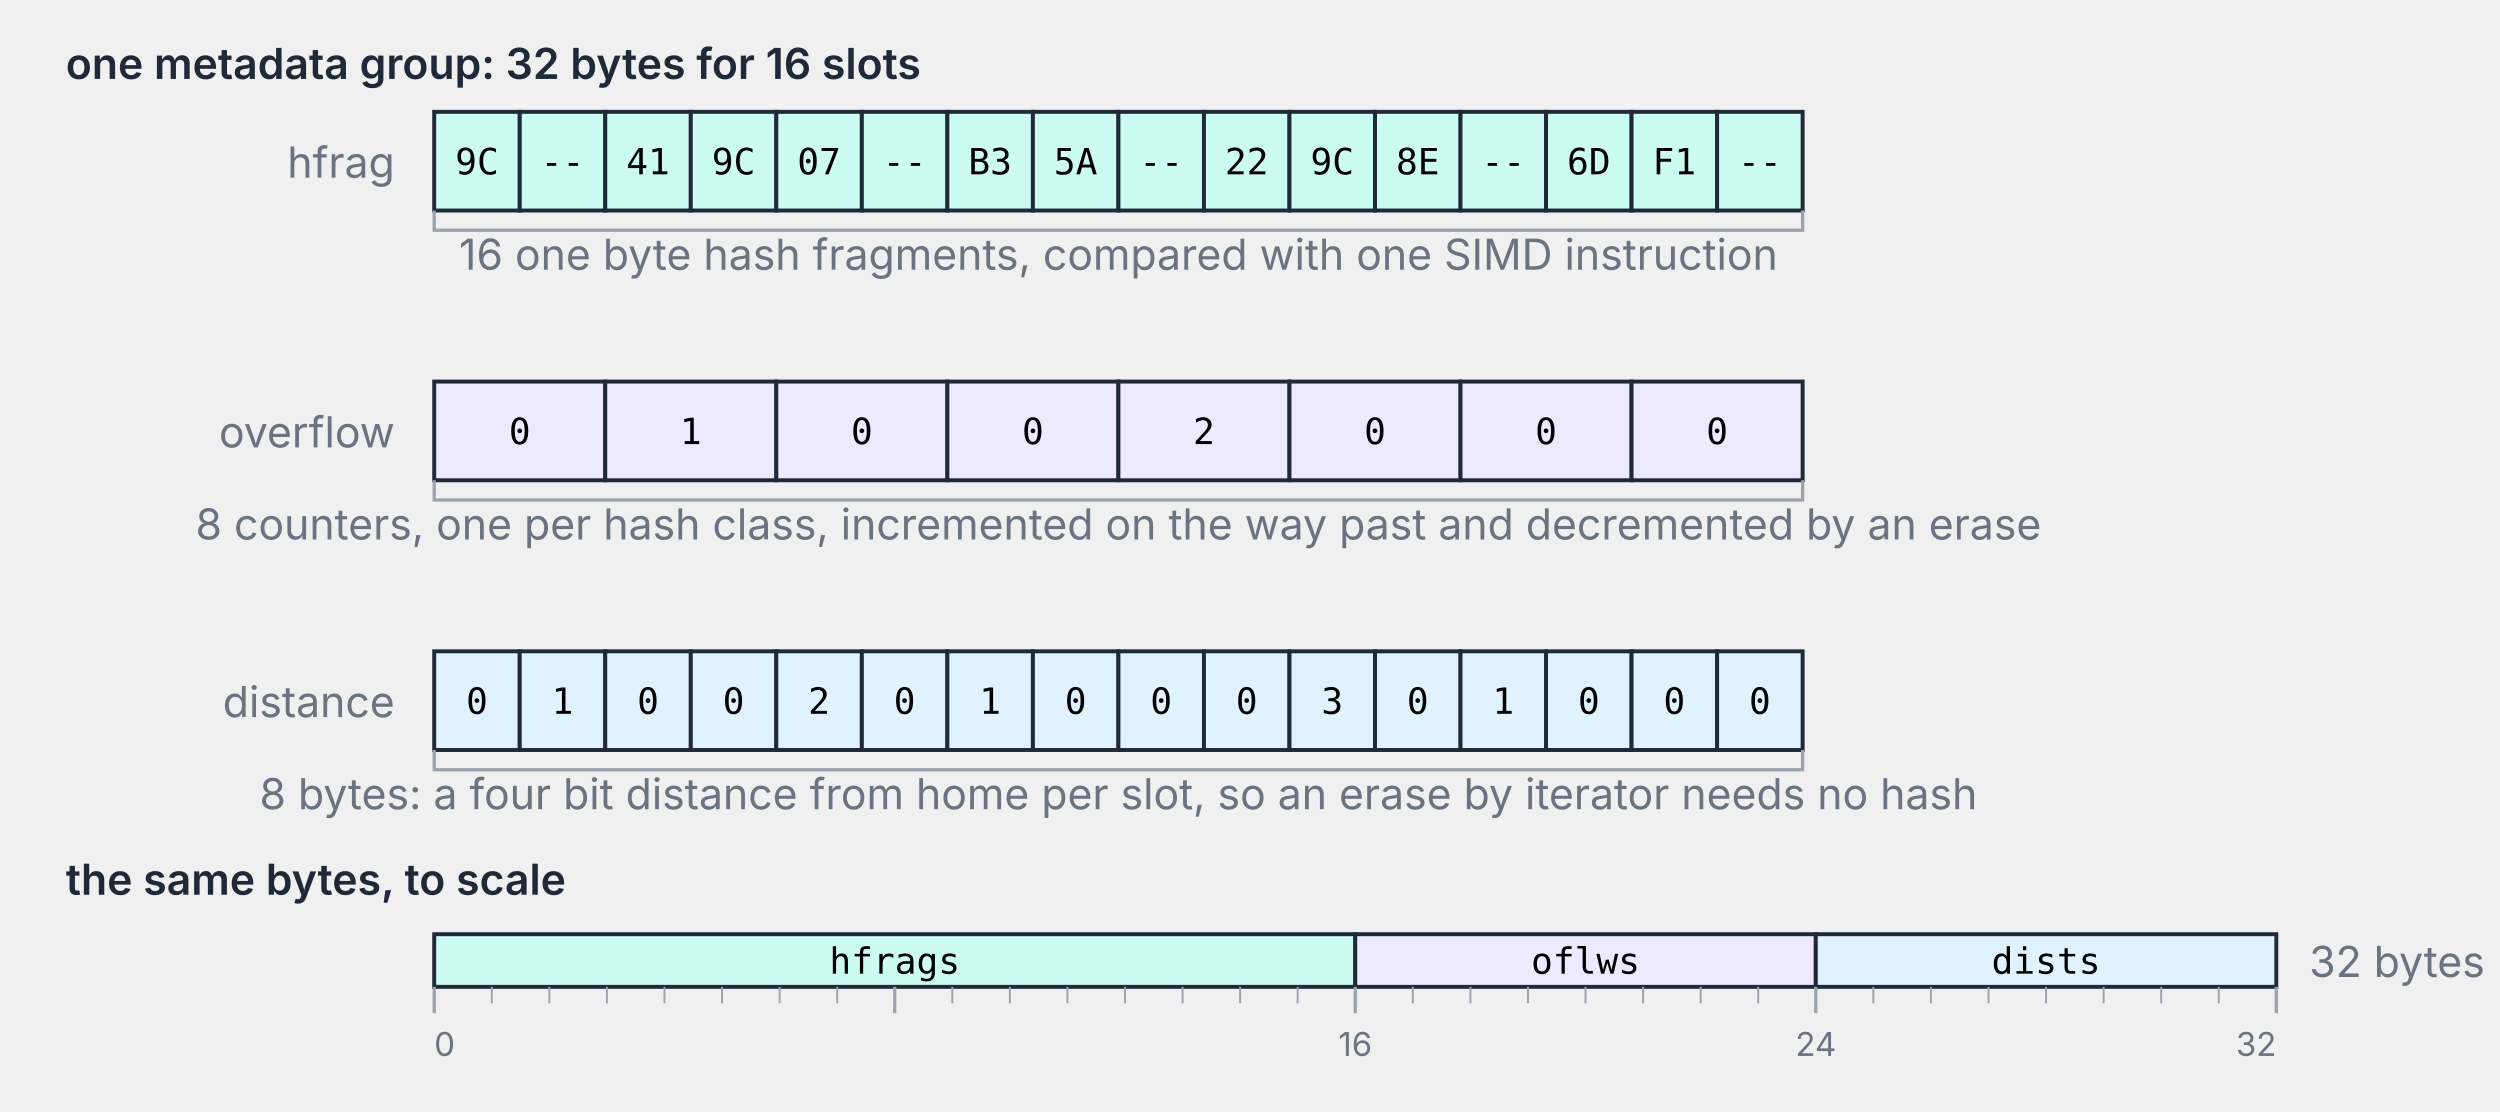
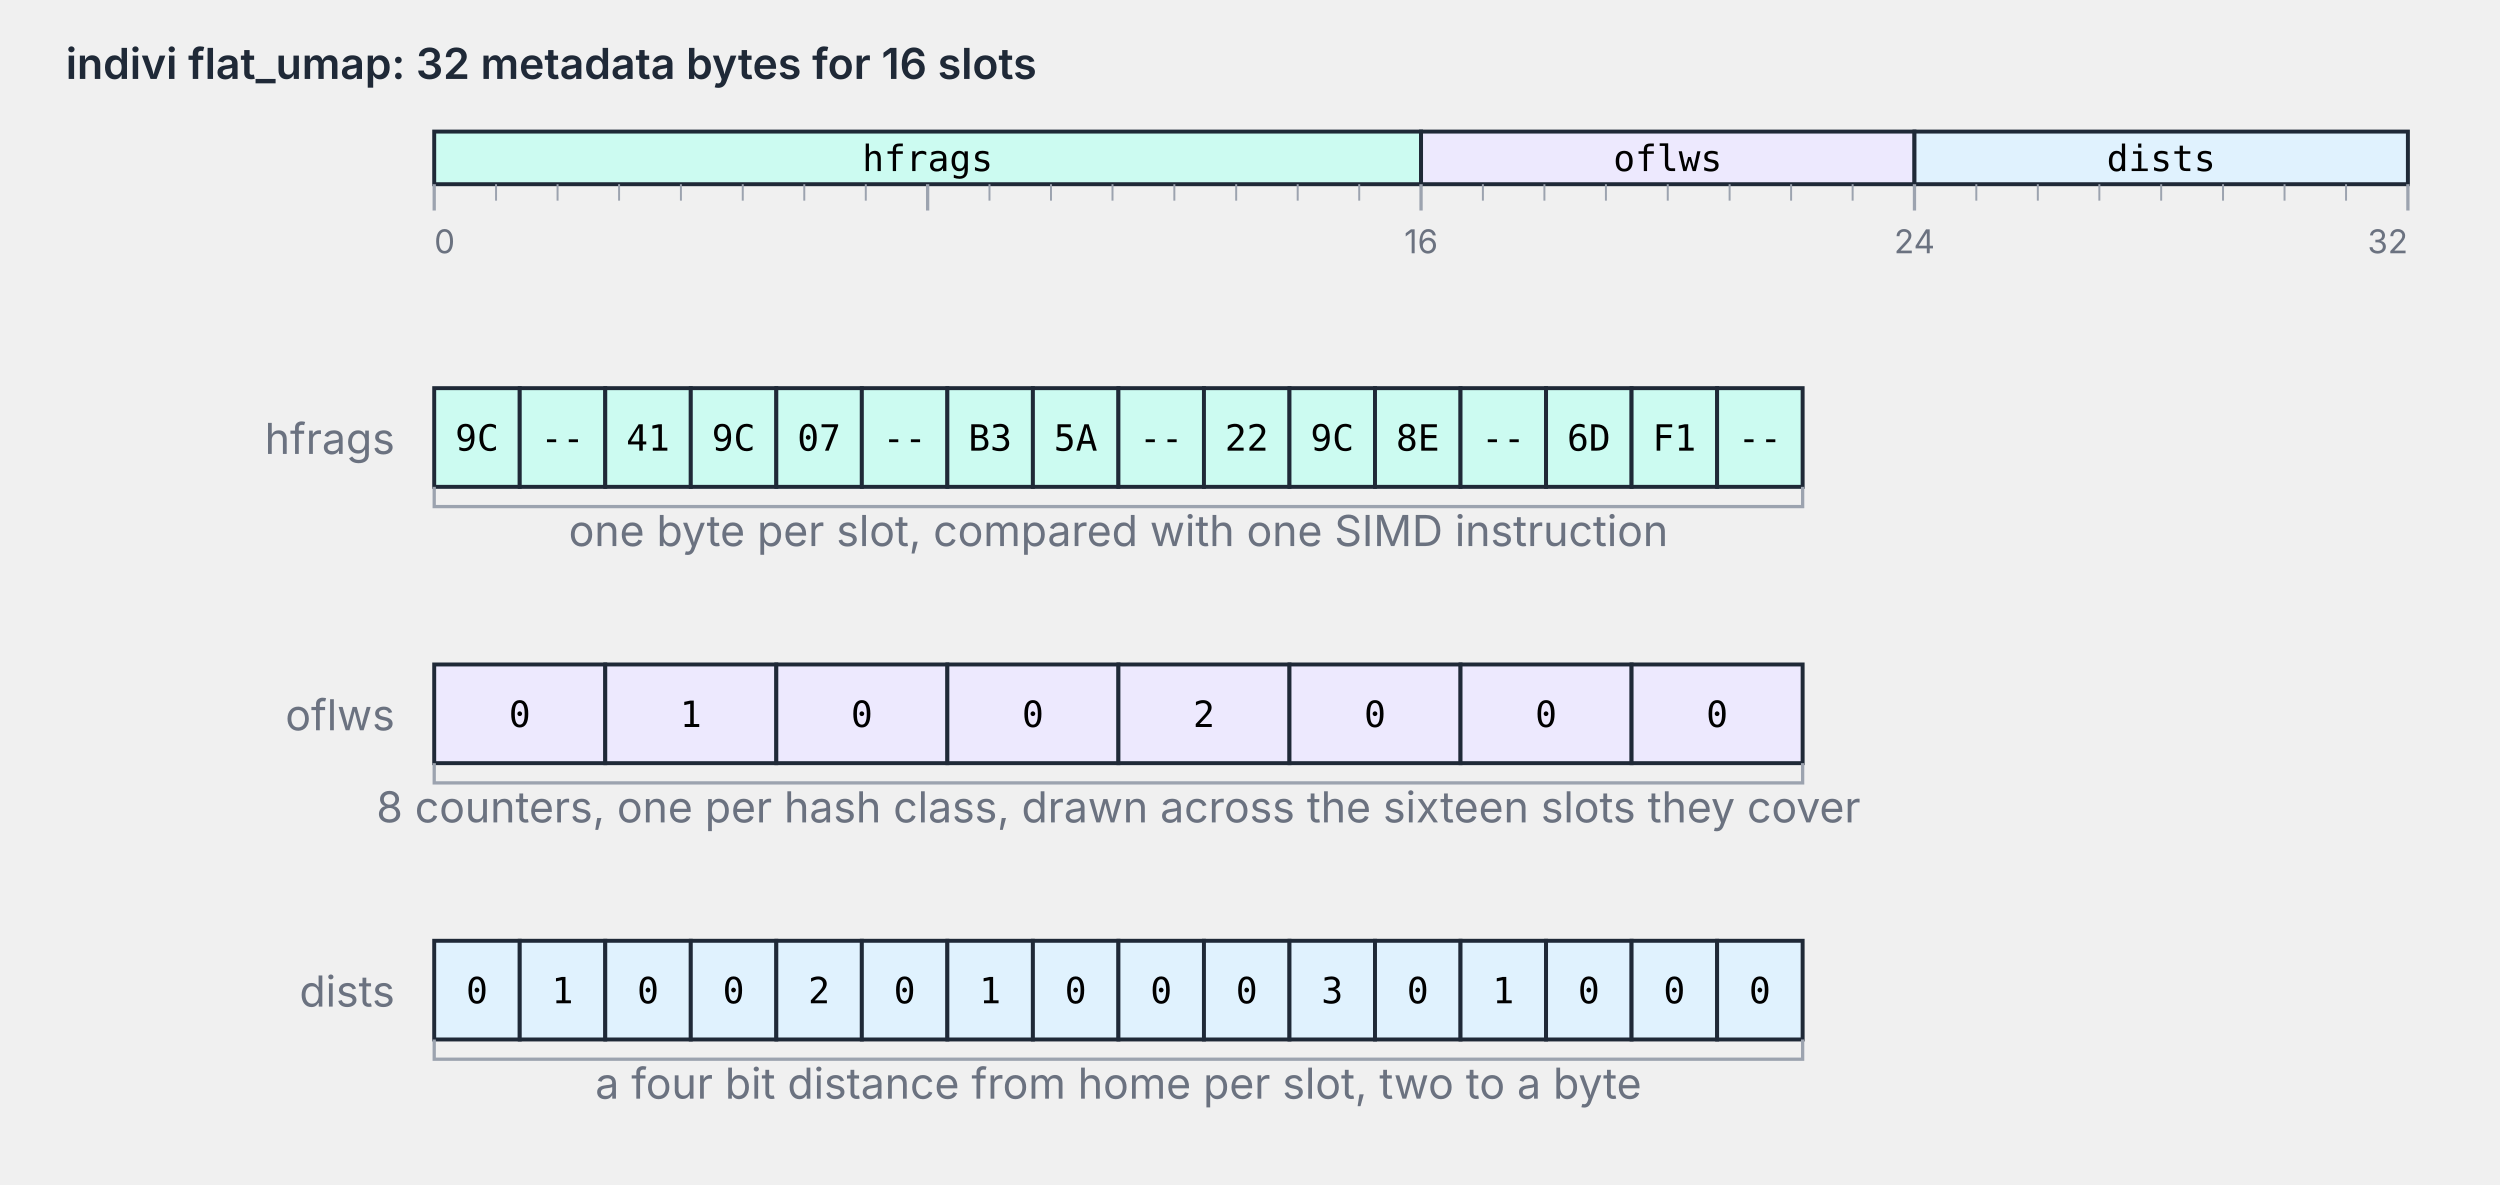
- <svg xmlns="http://www.w3.org/2000/svg" viewBox="0 0 760 338" font-family="Inter, system-ui, sans-serif" font-size="13">
+ <svg xmlns="http://www.w3.org/2000/svg" viewBox="0 0 760 360" font-family="Inter, system-ui, sans-serif" font-size="13">
  <style>
    .mono{font-family:ui-monospace,Menlo,Consolas,monospace;font-size:11px}
    .muted{fill:#6b7280}
    .lbl{fill:#1f2937;font-size:12px}
    .hd{fill:#1f2937;font-weight:600}
    .cell{fill:#fff;stroke:#1f2937;stroke-width:1.2}
    .fp{fill:#ccfbf1}
    .dist{fill:#e0f2fe}
    .idx{fill:#fef3c7}
    .ovf{fill:#ede9fe}
    .payload{fill:#f1f5f9}
    .sent{fill:url(#hatch);stroke:#9ca3af;stroke-width:1.2}
    .arrow{stroke:#0f766e;stroke-width:1.6;fill:none;marker-end:url(#head)}
    .thin{stroke:#9ca3af;stroke-width:1;fill:none}
  </style>
  <defs>
    <pattern id="hatch" width="6" height="6" patternUnits="userSpaceOnUse" patternTransform="rotate(45)">
      <line x1="0" y1="0" x2="0" y2="6" stroke="#d1d5db" stroke-width="2" />
    </pattern>
    <marker id="head" markerWidth="8" markerHeight="8" refX="6" refY="4" orient="auto">
      <path d="M0,0 L8,4 L0,8 z" fill="#0f766e" />
    </marker>
  </defs>
-   <text x="20" y="24" class="hd" text-anchor="start">one metadata group: 32 bytes for 16 slots</text>
-   <rect x="132" y="34" width="26" height="30" class="cell fp" />
-   <text x="145" y="53" class="mono" text-anchor="middle" font-size="11">9C</text>
-   <rect x="158" y="34" width="26" height="30" class="cell fp" />
-   <text x="171" y="53" class="mono" text-anchor="middle" font-size="11">--</text>
-   <rect x="184" y="34" width="26" height="30" class="cell fp" />
-   <text x="197" y="53" class="mono" text-anchor="middle" font-size="11">41</text>
-   <rect x="210" y="34" width="26" height="30" class="cell fp" />
-   <text x="223" y="53" class="mono" text-anchor="middle" font-size="11">9C</text>
-   <rect x="236" y="34" width="26" height="30" class="cell fp" />
-   <text x="249" y="53" class="mono" text-anchor="middle" font-size="11">07</text>
-   <rect x="262" y="34" width="26" height="30" class="cell fp" />
-   <text x="275" y="53" class="mono" text-anchor="middle" font-size="11">--</text>
-   <rect x="288" y="34" width="26" height="30" class="cell fp" />
-   <text x="301" y="53" class="mono" text-anchor="middle" font-size="11">B3</text>
-   <rect x="314" y="34" width="26" height="30" class="cell fp" />
-   <text x="327" y="53" class="mono" text-anchor="middle" font-size="11">5A</text>
-   <rect x="340" y="34" width="26" height="30" class="cell fp" />
-   <text x="353" y="53" class="mono" text-anchor="middle" font-size="11">--</text>
-   <rect x="366" y="34" width="26" height="30" class="cell fp" />
-   <text x="379" y="53" class="mono" text-anchor="middle" font-size="11">22</text>
-   <rect x="392" y="34" width="26" height="30" class="cell fp" />
-   <text x="405" y="53" class="mono" text-anchor="middle" font-size="11">9C</text>
-   <rect x="418" y="34" width="26" height="30" class="cell fp" />
-   <text x="431" y="53" class="mono" text-anchor="middle" font-size="11">8E</text>
-   <rect x="444" y="34" width="26" height="30" class="cell fp" />
-   <text x="457" y="53" class="mono" text-anchor="middle" font-size="11">--</text>
-   <rect x="470" y="34" width="26" height="30" class="cell fp" />
-   <text x="483" y="53" class="mono" text-anchor="middle" font-size="11">6D</text>
-   <rect x="496" y="34" width="26" height="30" class="cell fp" />
-   <text x="509" y="53" class="mono" text-anchor="middle" font-size="11">F1</text>
-   <rect x="522" y="34" width="26" height="30" class="cell fp" />
-   <text x="535" y="53" class="mono" text-anchor="middle" font-size="11">--</text>
-   <text x="120" y="54" class="muted" text-anchor="end">hfrag</text>
-   <path d="M132,64 L132,70 L548,70 L548,64" class="thin" />
-   <text x="340" y="82" class="muted" text-anchor="middle">16 one byte hash fragments, compared with one SIMD instruction</text>
-   <rect x="132" y="116" width="52" height="30" class="cell ovf" />
-   <text x="158" y="135" class="mono" text-anchor="middle" font-size="11">0</text>
-   <rect x="184" y="116" width="52" height="30" class="cell ovf" />
-   <text x="210" y="135" class="mono" text-anchor="middle" font-size="11">1</text>
-   <rect x="236" y="116" width="52" height="30" class="cell ovf" />
-   <text x="262" y="135" class="mono" text-anchor="middle" font-size="11">0</text>
-   <rect x="288" y="116" width="52" height="30" class="cell ovf" />
-   <text x="314" y="135" class="mono" text-anchor="middle" font-size="11">0</text>
-   <rect x="340" y="116" width="52" height="30" class="cell ovf" />
-   <text x="366" y="135" class="mono" text-anchor="middle" font-size="11">2</text>
-   <rect x="392" y="116" width="52" height="30" class="cell ovf" />
-   <text x="418" y="135" class="mono" text-anchor="middle" font-size="11">0</text>
-   <rect x="444" y="116" width="52" height="30" class="cell ovf" />
-   <text x="470" y="135" class="mono" text-anchor="middle" font-size="11">0</text>
-   <rect x="496" y="116" width="52" height="30" class="cell ovf" />
-   <text x="522" y="135" class="mono" text-anchor="middle" font-size="11">0</text>
-   <text x="120" y="136" class="muted" text-anchor="end">overflow</text>
-   <path d="M132,146 L132,152 L548,152 L548,146" class="thin" />
-   <text x="340" y="164" class="muted" text-anchor="middle">8 counters, one per hash class, incremented on the way past and decremented by an erase</text>
-   <rect x="132" y="198" width="26" height="30" class="cell dist" />
-   <text x="145" y="217" class="mono" text-anchor="middle" font-size="11">0</text>
-   <rect x="158" y="198" width="26" height="30" class="cell dist" />
-   <text x="171" y="217" class="mono" text-anchor="middle" font-size="11">1</text>
-   <rect x="184" y="198" width="26" height="30" class="cell dist" />
-   <text x="197" y="217" class="mono" text-anchor="middle" font-size="11">0</text>
-   <rect x="210" y="198" width="26" height="30" class="cell dist" />
-   <text x="223" y="217" class="mono" text-anchor="middle" font-size="11">0</text>
-   <rect x="236" y="198" width="26" height="30" class="cell dist" />
-   <text x="249" y="217" class="mono" text-anchor="middle" font-size="11">2</text>
-   <rect x="262" y="198" width="26" height="30" class="cell dist" />
-   <text x="275" y="217" class="mono" text-anchor="middle" font-size="11">0</text>
-   <rect x="288" y="198" width="26" height="30" class="cell dist" />
-   <text x="301" y="217" class="mono" text-anchor="middle" font-size="11">1</text>
-   <rect x="314" y="198" width="26" height="30" class="cell dist" />
-   <text x="327" y="217" class="mono" text-anchor="middle" font-size="11">0</text>
-   <rect x="340" y="198" width="26" height="30" class="cell dist" />
-   <text x="353" y="217" class="mono" text-anchor="middle" font-size="11">0</text>
-   <rect x="366" y="198" width="26" height="30" class="cell dist" />
-   <text x="379" y="217" class="mono" text-anchor="middle" font-size="11">0</text>
-   <rect x="392" y="198" width="26" height="30" class="cell dist" />
-   <text x="405" y="217" class="mono" text-anchor="middle" font-size="11">3</text>
-   <rect x="418" y="198" width="26" height="30" class="cell dist" />
-   <text x="431" y="217" class="mono" text-anchor="middle" font-size="11">0</text>
-   <rect x="444" y="198" width="26" height="30" class="cell dist" />
-   <text x="457" y="217" class="mono" text-anchor="middle" font-size="11">1</text>
-   <rect x="470" y="198" width="26" height="30" class="cell dist" />
-   <text x="483" y="217" class="mono" text-anchor="middle" font-size="11">0</text>
-   <rect x="496" y="198" width="26" height="30" class="cell dist" />
-   <text x="509" y="217" class="mono" text-anchor="middle" font-size="11">0</text>
-   <rect x="522" y="198" width="26" height="30" class="cell dist" />
-   <text x="535" y="217" class="mono" text-anchor="middle" font-size="11">0</text>
-   <text x="120" y="218" class="muted" text-anchor="end">distance</text>
-   <path d="M132,228 L132,234 L548,234 L548,228" class="thin" />
-   <text x="340" y="246" class="muted" text-anchor="middle">8 bytes: a four bit distance from home per slot, so an erase by iterator needs no hash</text>
-   <text x="20" y="272" class="hd" text-anchor="start">the same bytes, to scale</text>
-   <rect x="132.0" y="284" width="280.0" height="16" class="cell fp" />
-   <text x="272.0" y="296" class="mono" text-anchor="middle" font-size="9">hfrags</text>
-   <rect x="412.0" y="284" width="140.0" height="16" class="cell ovf" />
-   <text x="482.0" y="296" class="mono" text-anchor="middle" font-size="9">oflws</text>
-   <rect x="552.0" y="284" width="140.0" height="16" class="cell dist" />
-   <text x="622.0" y="296" class="mono" text-anchor="middle" font-size="9">dists</text>
-   <line x1="132.0" y1="300" x2="132.0" y2="308" stroke="#9ca3af" stroke-width="1" />
-   <line x1="149.5" y1="300" x2="149.5" y2="305" stroke="#9ca3af" stroke-width="0.6" />
-   <line x1="167.0" y1="300" x2="167.0" y2="305" stroke="#9ca3af" stroke-width="0.6" />
-   <line x1="184.5" y1="300" x2="184.5" y2="305" stroke="#9ca3af" stroke-width="0.6" />
-   <line x1="202.0" y1="300" x2="202.0" y2="305" stroke="#9ca3af" stroke-width="0.6" />
-   <line x1="219.5" y1="300" x2="219.5" y2="305" stroke="#9ca3af" stroke-width="0.6" />
-   <line x1="237.0" y1="300" x2="237.0" y2="305" stroke="#9ca3af" stroke-width="0.6" />
-   <line x1="254.5" y1="300" x2="254.5" y2="305" stroke="#9ca3af" stroke-width="0.6" />
-   <line x1="272.0" y1="300" x2="272.0" y2="308" stroke="#9ca3af" stroke-width="1" />
-   <line x1="289.5" y1="300" x2="289.5" y2="305" stroke="#9ca3af" stroke-width="0.6" />
-   <line x1="307.0" y1="300" x2="307.0" y2="305" stroke="#9ca3af" stroke-width="0.6" />
-   <line x1="324.5" y1="300" x2="324.5" y2="305" stroke="#9ca3af" stroke-width="0.6" />
-   <line x1="342.0" y1="300" x2="342.0" y2="305" stroke="#9ca3af" stroke-width="0.6" />
-   <line x1="359.5" y1="300" x2="359.5" y2="305" stroke="#9ca3af" stroke-width="0.6" />
-   <line x1="377.0" y1="300" x2="377.0" y2="305" stroke="#9ca3af" stroke-width="0.6" />
-   <line x1="394.5" y1="300" x2="394.5" y2="305" stroke="#9ca3af" stroke-width="0.6" />
-   <line x1="412.0" y1="300" x2="412.0" y2="308" stroke="#9ca3af" stroke-width="1" />
-   <line x1="429.5" y1="300" x2="429.5" y2="305" stroke="#9ca3af" stroke-width="0.6" />
-   <line x1="447.0" y1="300" x2="447.0" y2="305" stroke="#9ca3af" stroke-width="0.6" />
-   <line x1="464.5" y1="300" x2="464.5" y2="305" stroke="#9ca3af" stroke-width="0.6" />
-   <line x1="482.0" y1="300" x2="482.0" y2="305" stroke="#9ca3af" stroke-width="0.6" />
-   <line x1="499.5" y1="300" x2="499.5" y2="305" stroke="#9ca3af" stroke-width="0.6" />
-   <line x1="517.0" y1="300" x2="517.0" y2="305" stroke="#9ca3af" stroke-width="0.6" />
-   <line x1="534.5" y1="300" x2="534.5" y2="305" stroke="#9ca3af" stroke-width="0.6" />
-   <line x1="552.0" y1="300" x2="552.0" y2="308" stroke="#9ca3af" stroke-width="1" />
-   <line x1="569.5" y1="300" x2="569.5" y2="305" stroke="#9ca3af" stroke-width="0.6" />
-   <line x1="587.0" y1="300" x2="587.0" y2="305" stroke="#9ca3af" stroke-width="0.6" />
-   <line x1="604.5" y1="300" x2="604.5" y2="305" stroke="#9ca3af" stroke-width="0.6" />
-   <line x1="622.0" y1="300" x2="622.0" y2="305" stroke="#9ca3af" stroke-width="0.6" />
-   <line x1="639.5" y1="300" x2="639.5" y2="305" stroke="#9ca3af" stroke-width="0.6" />
-   <line x1="657.0" y1="300" x2="657.0" y2="305" stroke="#9ca3af" stroke-width="0.6" />
-   <line x1="674.5" y1="300" x2="674.5" y2="305" stroke="#9ca3af" stroke-width="0.6" />
-   <line x1="692.0" y1="300" x2="692.0" y2="308" stroke="#9ca3af" stroke-width="1" />
-   <text x="132.0" y="321" class="muted" text-anchor="start" font-size="10">0</text>
-   <text x="412.0" y="321" class="muted" text-anchor="middle" font-size="10">16</text>
-   <text x="552.0" y="321" class="muted" text-anchor="middle" font-size="10">24</text>
-   <text x="692.0" y="321" class="muted" text-anchor="end" font-size="10">32</text>
-   <text x="702" y="297" class="muted" text-anchor="start">32 bytes</text>
+   <text x="20" y="24" class="hd" text-anchor="start">indivi flat_umap: 32 metadata bytes for 16 slots</text>
+   <rect x="132.0" y="40" width="300.0" height="16" class="cell fp" />
+   <text x="282.0" y="52" class="mono" text-anchor="middle" font-size="9">hfrags</text>
+   <rect x="432.0" y="40" width="150.0" height="16" class="cell ovf" />
+   <text x="507.0" y="52" class="mono" text-anchor="middle" font-size="9">oflws</text>
+   <rect x="582.0" y="40" width="150.0" height="16" class="cell dist" />
+   <text x="657.0" y="52" class="mono" text-anchor="middle" font-size="9">dists</text>
+   <line x1="132.0" y1="56" x2="132.0" y2="64" stroke="#9ca3af" stroke-width="1" />
+   <line x1="150.8" y1="56" x2="150.8" y2="61" stroke="#9ca3af" stroke-width="0.6" />
+   <line x1="169.5" y1="56" x2="169.5" y2="61" stroke="#9ca3af" stroke-width="0.6" />
+   <line x1="188.2" y1="56" x2="188.2" y2="61" stroke="#9ca3af" stroke-width="0.6" />
+   <line x1="207.0" y1="56" x2="207.0" y2="61" stroke="#9ca3af" stroke-width="0.6" />
+   <line x1="225.8" y1="56" x2="225.8" y2="61" stroke="#9ca3af" stroke-width="0.6" />
+   <line x1="244.5" y1="56" x2="244.5" y2="61" stroke="#9ca3af" stroke-width="0.6" />
+   <line x1="263.2" y1="56" x2="263.2" y2="61" stroke="#9ca3af" stroke-width="0.6" />
+   <line x1="282.0" y1="56" x2="282.0" y2="64" stroke="#9ca3af" stroke-width="1" />
+   <line x1="300.8" y1="56" x2="300.8" y2="61" stroke="#9ca3af" stroke-width="0.6" />
+   <line x1="319.5" y1="56" x2="319.5" y2="61" stroke="#9ca3af" stroke-width="0.6" />
+   <line x1="338.2" y1="56" x2="338.2" y2="61" stroke="#9ca3af" stroke-width="0.6" />
+   <line x1="357.0" y1="56" x2="357.0" y2="61" stroke="#9ca3af" stroke-width="0.6" />
+   <line x1="375.8" y1="56" x2="375.8" y2="61" stroke="#9ca3af" stroke-width="0.6" />
+   <line x1="394.5" y1="56" x2="394.5" y2="61" stroke="#9ca3af" stroke-width="0.6" />
+   <line x1="413.2" y1="56" x2="413.2" y2="61" stroke="#9ca3af" stroke-width="0.6" />
+   <line x1="432.0" y1="56" x2="432.0" y2="64" stroke="#9ca3af" stroke-width="1" />
+   <line x1="450.8" y1="56" x2="450.8" y2="61" stroke="#9ca3af" stroke-width="0.6" />
+   <line x1="469.5" y1="56" x2="469.5" y2="61" stroke="#9ca3af" stroke-width="0.6" />
+   <line x1="488.2" y1="56" x2="488.2" y2="61" stroke="#9ca3af" stroke-width="0.6" />
+   <line x1="507.0" y1="56" x2="507.0" y2="61" stroke="#9ca3af" stroke-width="0.6" />
+   <line x1="525.8" y1="56" x2="525.8" y2="61" stroke="#9ca3af" stroke-width="0.6" />
+   <line x1="544.5" y1="56" x2="544.5" y2="61" stroke="#9ca3af" stroke-width="0.6" />
+   <line x1="563.2" y1="56" x2="563.2" y2="61" stroke="#9ca3af" stroke-width="0.6" />
+   <line x1="582.0" y1="56" x2="582.0" y2="64" stroke="#9ca3af" stroke-width="1" />
+   <line x1="600.8" y1="56" x2="600.8" y2="61" stroke="#9ca3af" stroke-width="0.6" />
+   <line x1="619.5" y1="56" x2="619.5" y2="61" stroke="#9ca3af" stroke-width="0.6" />
+   <line x1="638.2" y1="56" x2="638.2" y2="61" stroke="#9ca3af" stroke-width="0.6" />
+   <line x1="657.0" y1="56" x2="657.0" y2="61" stroke="#9ca3af" stroke-width="0.6" />
+   <line x1="675.8" y1="56" x2="675.8" y2="61" stroke="#9ca3af" stroke-width="0.6" />
+   <line x1="694.5" y1="56" x2="694.5" y2="61" stroke="#9ca3af" stroke-width="0.6" />
+   <line x1="713.2" y1="56" x2="713.2" y2="61" stroke="#9ca3af" stroke-width="0.6" />
+   <line x1="732.0" y1="56" x2="732.0" y2="64" stroke="#9ca3af" stroke-width="1" />
+   <text x="132.0" y="77" class="muted" text-anchor="start" font-size="10">0</text>
+   <text x="432.0" y="77" class="muted" text-anchor="middle" font-size="10">16</text>
+   <text x="582.0" y="77" class="muted" text-anchor="middle" font-size="10">24</text>
+   <text x="732.0" y="77" class="muted" text-anchor="end" font-size="10">32</text>
+   <rect x="132" y="118" width="26" height="30" class="cell fp" />
+   <text x="145" y="137" class="mono" text-anchor="middle" font-size="11">9C</text>
+   <rect x="158" y="118" width="26" height="30" class="cell fp" />
+   <text x="171" y="137" class="mono" text-anchor="middle" font-size="11">--</text>
+   <rect x="184" y="118" width="26" height="30" class="cell fp" />
+   <text x="197" y="137" class="mono" text-anchor="middle" font-size="11">41</text>
+   <rect x="210" y="118" width="26" height="30" class="cell fp" />
+   <text x="223" y="137" class="mono" text-anchor="middle" font-size="11">9C</text>
+   <rect x="236" y="118" width="26" height="30" class="cell fp" />
+   <text x="249" y="137" class="mono" text-anchor="middle" font-size="11">07</text>
+   <rect x="262" y="118" width="26" height="30" class="cell fp" />
+   <text x="275" y="137" class="mono" text-anchor="middle" font-size="11">--</text>
+   <rect x="288" y="118" width="26" height="30" class="cell fp" />
+   <text x="301" y="137" class="mono" text-anchor="middle" font-size="11">B3</text>
+   <rect x="314" y="118" width="26" height="30" class="cell fp" />
+   <text x="327" y="137" class="mono" text-anchor="middle" font-size="11">5A</text>
+   <rect x="340" y="118" width="26" height="30" class="cell fp" />
+   <text x="353" y="137" class="mono" text-anchor="middle" font-size="11">--</text>
+   <rect x="366" y="118" width="26" height="30" class="cell fp" />
+   <text x="379" y="137" class="mono" text-anchor="middle" font-size="11">22</text>
+   <rect x="392" y="118" width="26" height="30" class="cell fp" />
+   <text x="405" y="137" class="mono" text-anchor="middle" font-size="11">9C</text>
+   <rect x="418" y="118" width="26" height="30" class="cell fp" />
+   <text x="431" y="137" class="mono" text-anchor="middle" font-size="11">8E</text>
+   <rect x="444" y="118" width="26" height="30" class="cell fp" />
+   <text x="457" y="137" class="mono" text-anchor="middle" font-size="11">--</text>
+   <rect x="470" y="118" width="26" height="30" class="cell fp" />
+   <text x="483" y="137" class="mono" text-anchor="middle" font-size="11">6D</text>
+   <rect x="496" y="118" width="26" height="30" class="cell fp" />
+   <text x="509" y="137" class="mono" text-anchor="middle" font-size="11">F1</text>
+   <rect x="522" y="118" width="26" height="30" class="cell fp" />
+   <text x="535" y="137" class="mono" text-anchor="middle" font-size="11">--</text>
+   <text x="120" y="138" class="muted" text-anchor="end">hfrags</text>
+   <path d="M132,148 L132,154 L548,154 L548,148" class="thin" />
+   <text x="340" y="166" class="muted" text-anchor="middle">one byte per slot, compared with one SIMD instruction</text>
+   <rect x="132" y="202" width="52" height="30" class="cell ovf" />
+   <text x="158" y="221" class="mono" text-anchor="middle" font-size="11">0</text>
+   <rect x="184" y="202" width="52" height="30" class="cell ovf" />
+   <text x="210" y="221" class="mono" text-anchor="middle" font-size="11">1</text>
+   <rect x="236" y="202" width="52" height="30" class="cell ovf" />
+   <text x="262" y="221" class="mono" text-anchor="middle" font-size="11">0</text>
+   <rect x="288" y="202" width="52" height="30" class="cell ovf" />
+   <text x="314" y="221" class="mono" text-anchor="middle" font-size="11">0</text>
+   <rect x="340" y="202" width="52" height="30" class="cell ovf" />
+   <text x="366" y="221" class="mono" text-anchor="middle" font-size="11">2</text>
+   <rect x="392" y="202" width="52" height="30" class="cell ovf" />
+   <text x="418" y="221" class="mono" text-anchor="middle" font-size="11">0</text>
+   <rect x="444" y="202" width="52" height="30" class="cell ovf" />
+   <text x="470" y="221" class="mono" text-anchor="middle" font-size="11">0</text>
+   <rect x="496" y="202" width="52" height="30" class="cell ovf" />
+   <text x="522" y="221" class="mono" text-anchor="middle" font-size="11">0</text>
+   <text x="120" y="222" class="muted" text-anchor="end">oflws</text>
+   <path d="M132,232 L132,238 L548,238 L548,232" class="thin" />
+   <text x="340" y="250" class="muted" text-anchor="middle">8 counters, one per hash class, drawn across the sixteen slots they cover</text>
+   <rect x="132" y="286" width="26" height="30" class="cell dist" />
+   <text x="145" y="305" class="mono" text-anchor="middle" font-size="11">0</text>
+   <rect x="158" y="286" width="26" height="30" class="cell dist" />
+   <text x="171" y="305" class="mono" text-anchor="middle" font-size="11">1</text>
+   <rect x="184" y="286" width="26" height="30" class="cell dist" />
+   <text x="197" y="305" class="mono" text-anchor="middle" font-size="11">0</text>
+   <rect x="210" y="286" width="26" height="30" class="cell dist" />
+   <text x="223" y="305" class="mono" text-anchor="middle" font-size="11">0</text>
+   <rect x="236" y="286" width="26" height="30" class="cell dist" />
+   <text x="249" y="305" class="mono" text-anchor="middle" font-size="11">2</text>
+   <rect x="262" y="286" width="26" height="30" class="cell dist" />
+   <text x="275" y="305" class="mono" text-anchor="middle" font-size="11">0</text>
+   <rect x="288" y="286" width="26" height="30" class="cell dist" />
+   <text x="301" y="305" class="mono" text-anchor="middle" font-size="11">1</text>
+   <rect x="314" y="286" width="26" height="30" class="cell dist" />
+   <text x="327" y="305" class="mono" text-anchor="middle" font-size="11">0</text>
+   <rect x="340" y="286" width="26" height="30" class="cell dist" />
+   <text x="353" y="305" class="mono" text-anchor="middle" font-size="11">0</text>
+   <rect x="366" y="286" width="26" height="30" class="cell dist" />
+   <text x="379" y="305" class="mono" text-anchor="middle" font-size="11">0</text>
+   <rect x="392" y="286" width="26" height="30" class="cell dist" />
+   <text x="405" y="305" class="mono" text-anchor="middle" font-size="11">3</text>
+   <rect x="418" y="286" width="26" height="30" class="cell dist" />
+   <text x="431" y="305" class="mono" text-anchor="middle" font-size="11">0</text>
+   <rect x="444" y="286" width="26" height="30" class="cell dist" />
+   <text x="457" y="305" class="mono" text-anchor="middle" font-size="11">1</text>
+   <rect x="470" y="286" width="26" height="30" class="cell dist" />
+   <text x="483" y="305" class="mono" text-anchor="middle" font-size="11">0</text>
+   <rect x="496" y="286" width="26" height="30" class="cell dist" />
+   <text x="509" y="305" class="mono" text-anchor="middle" font-size="11">0</text>
+   <rect x="522" y="286" width="26" height="30" class="cell dist" />
+   <text x="535" y="305" class="mono" text-anchor="middle" font-size="11">0</text>
+   <text x="120" y="306" class="muted" text-anchor="end">dists</text>
+   <path d="M132,316 L132,322 L548,322 L548,316" class="thin" />
+   <text x="340" y="334" class="muted" text-anchor="middle">a four bit distance from home per slot, two to a byte</text>
</svg>
